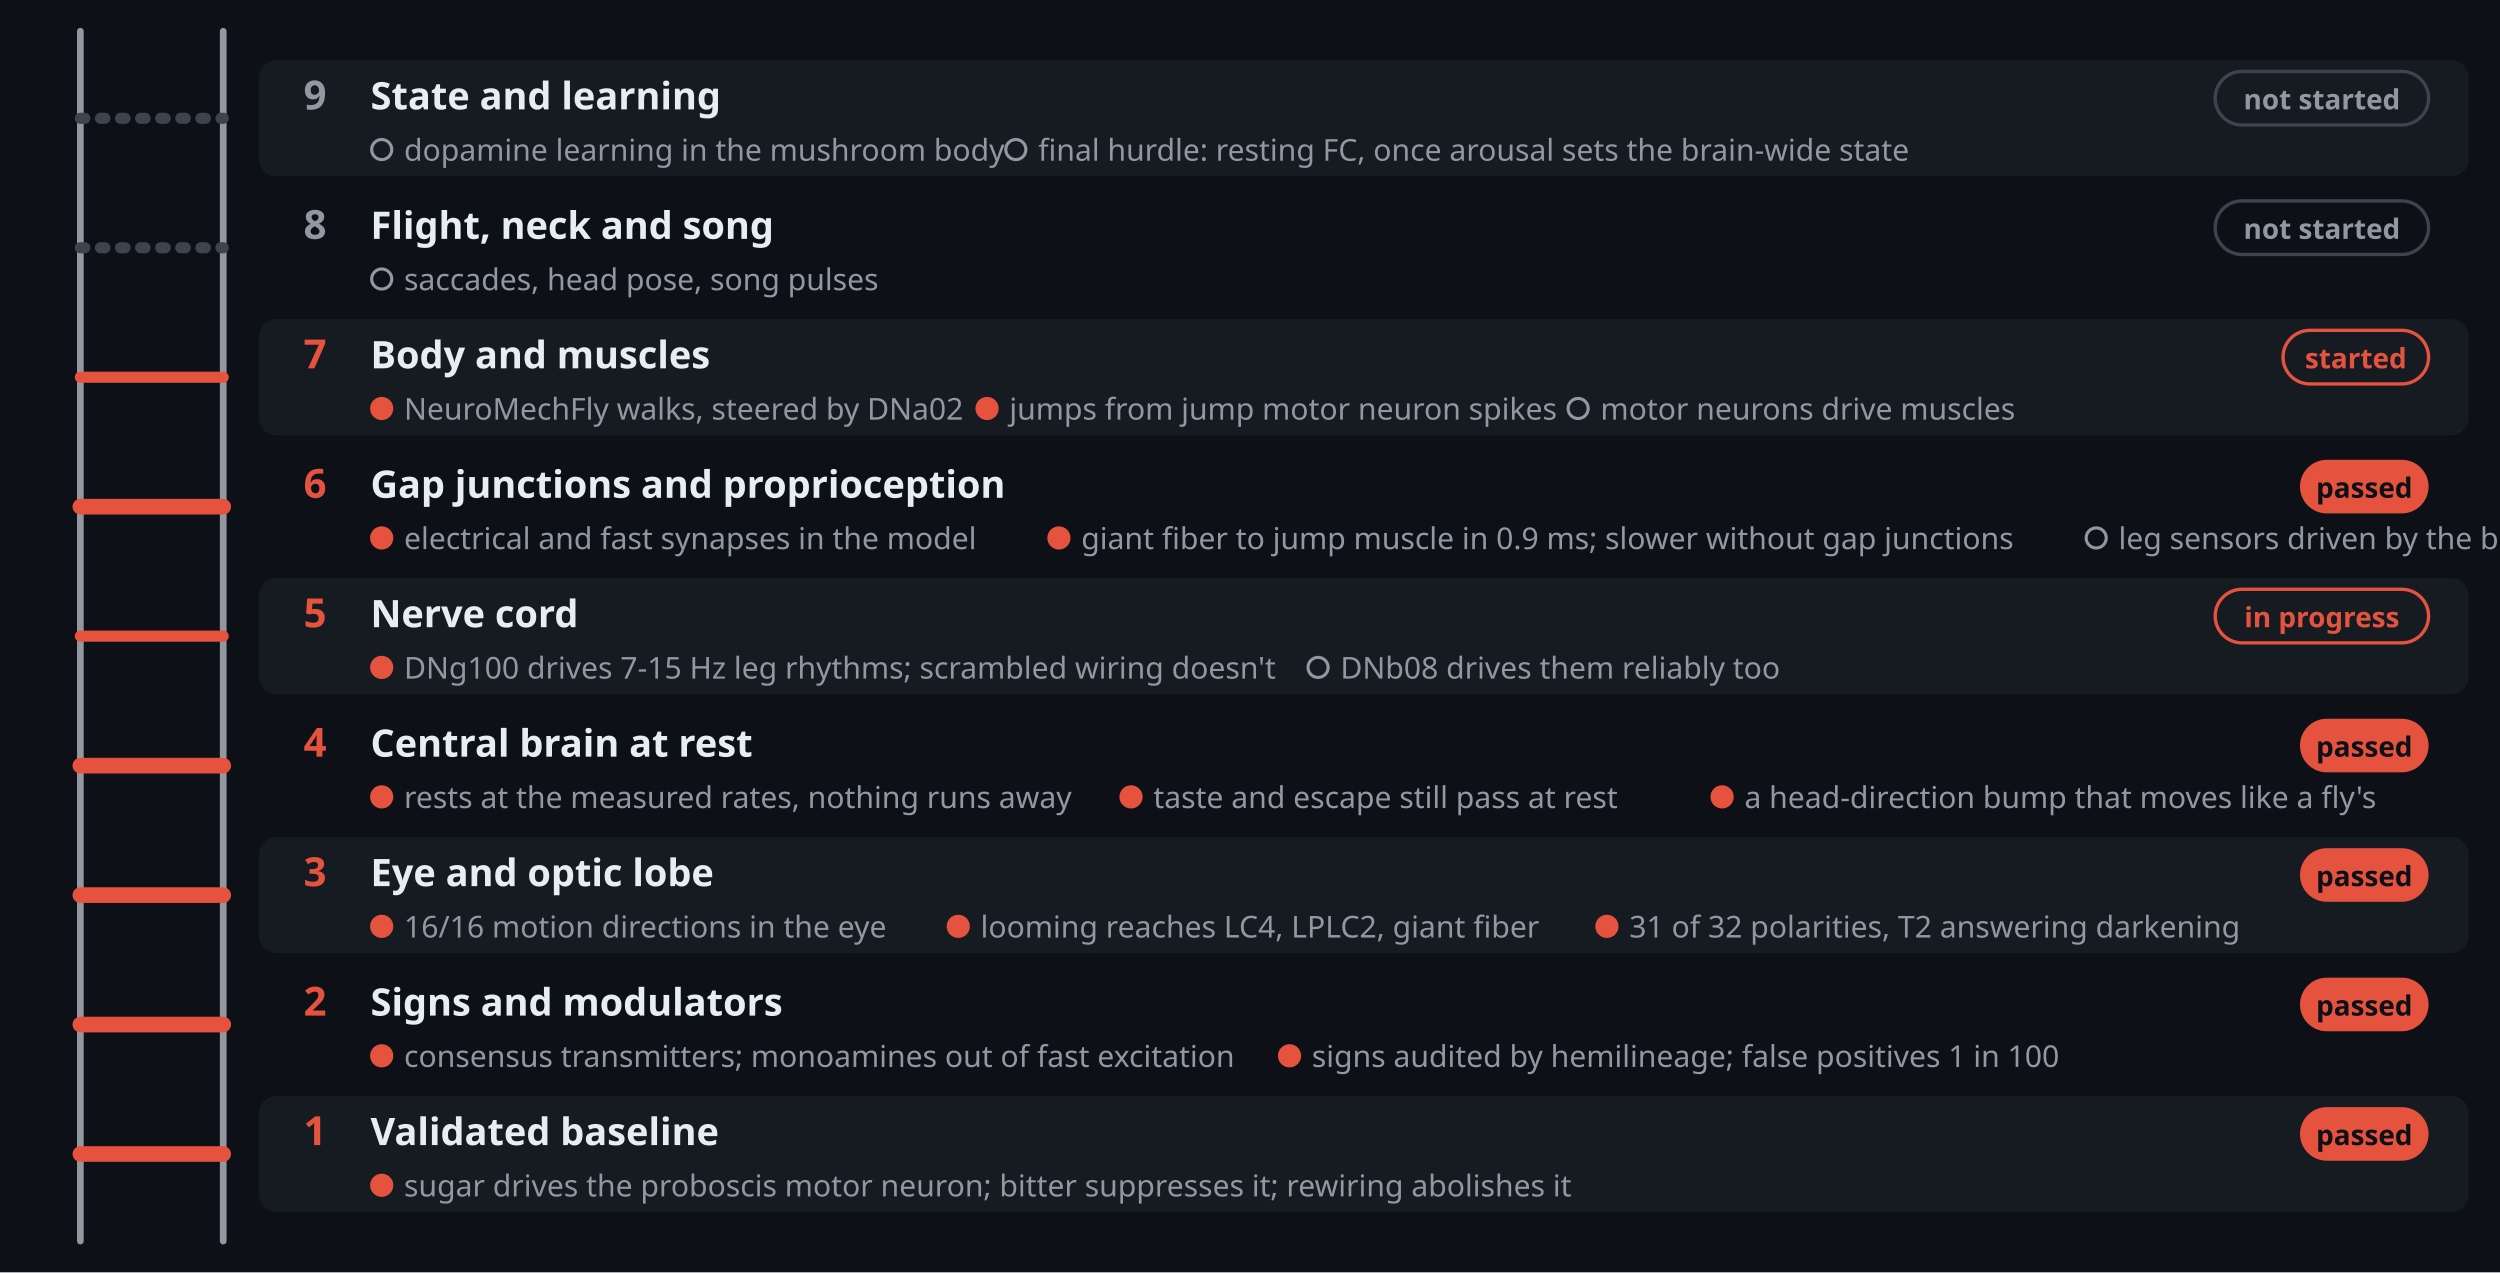
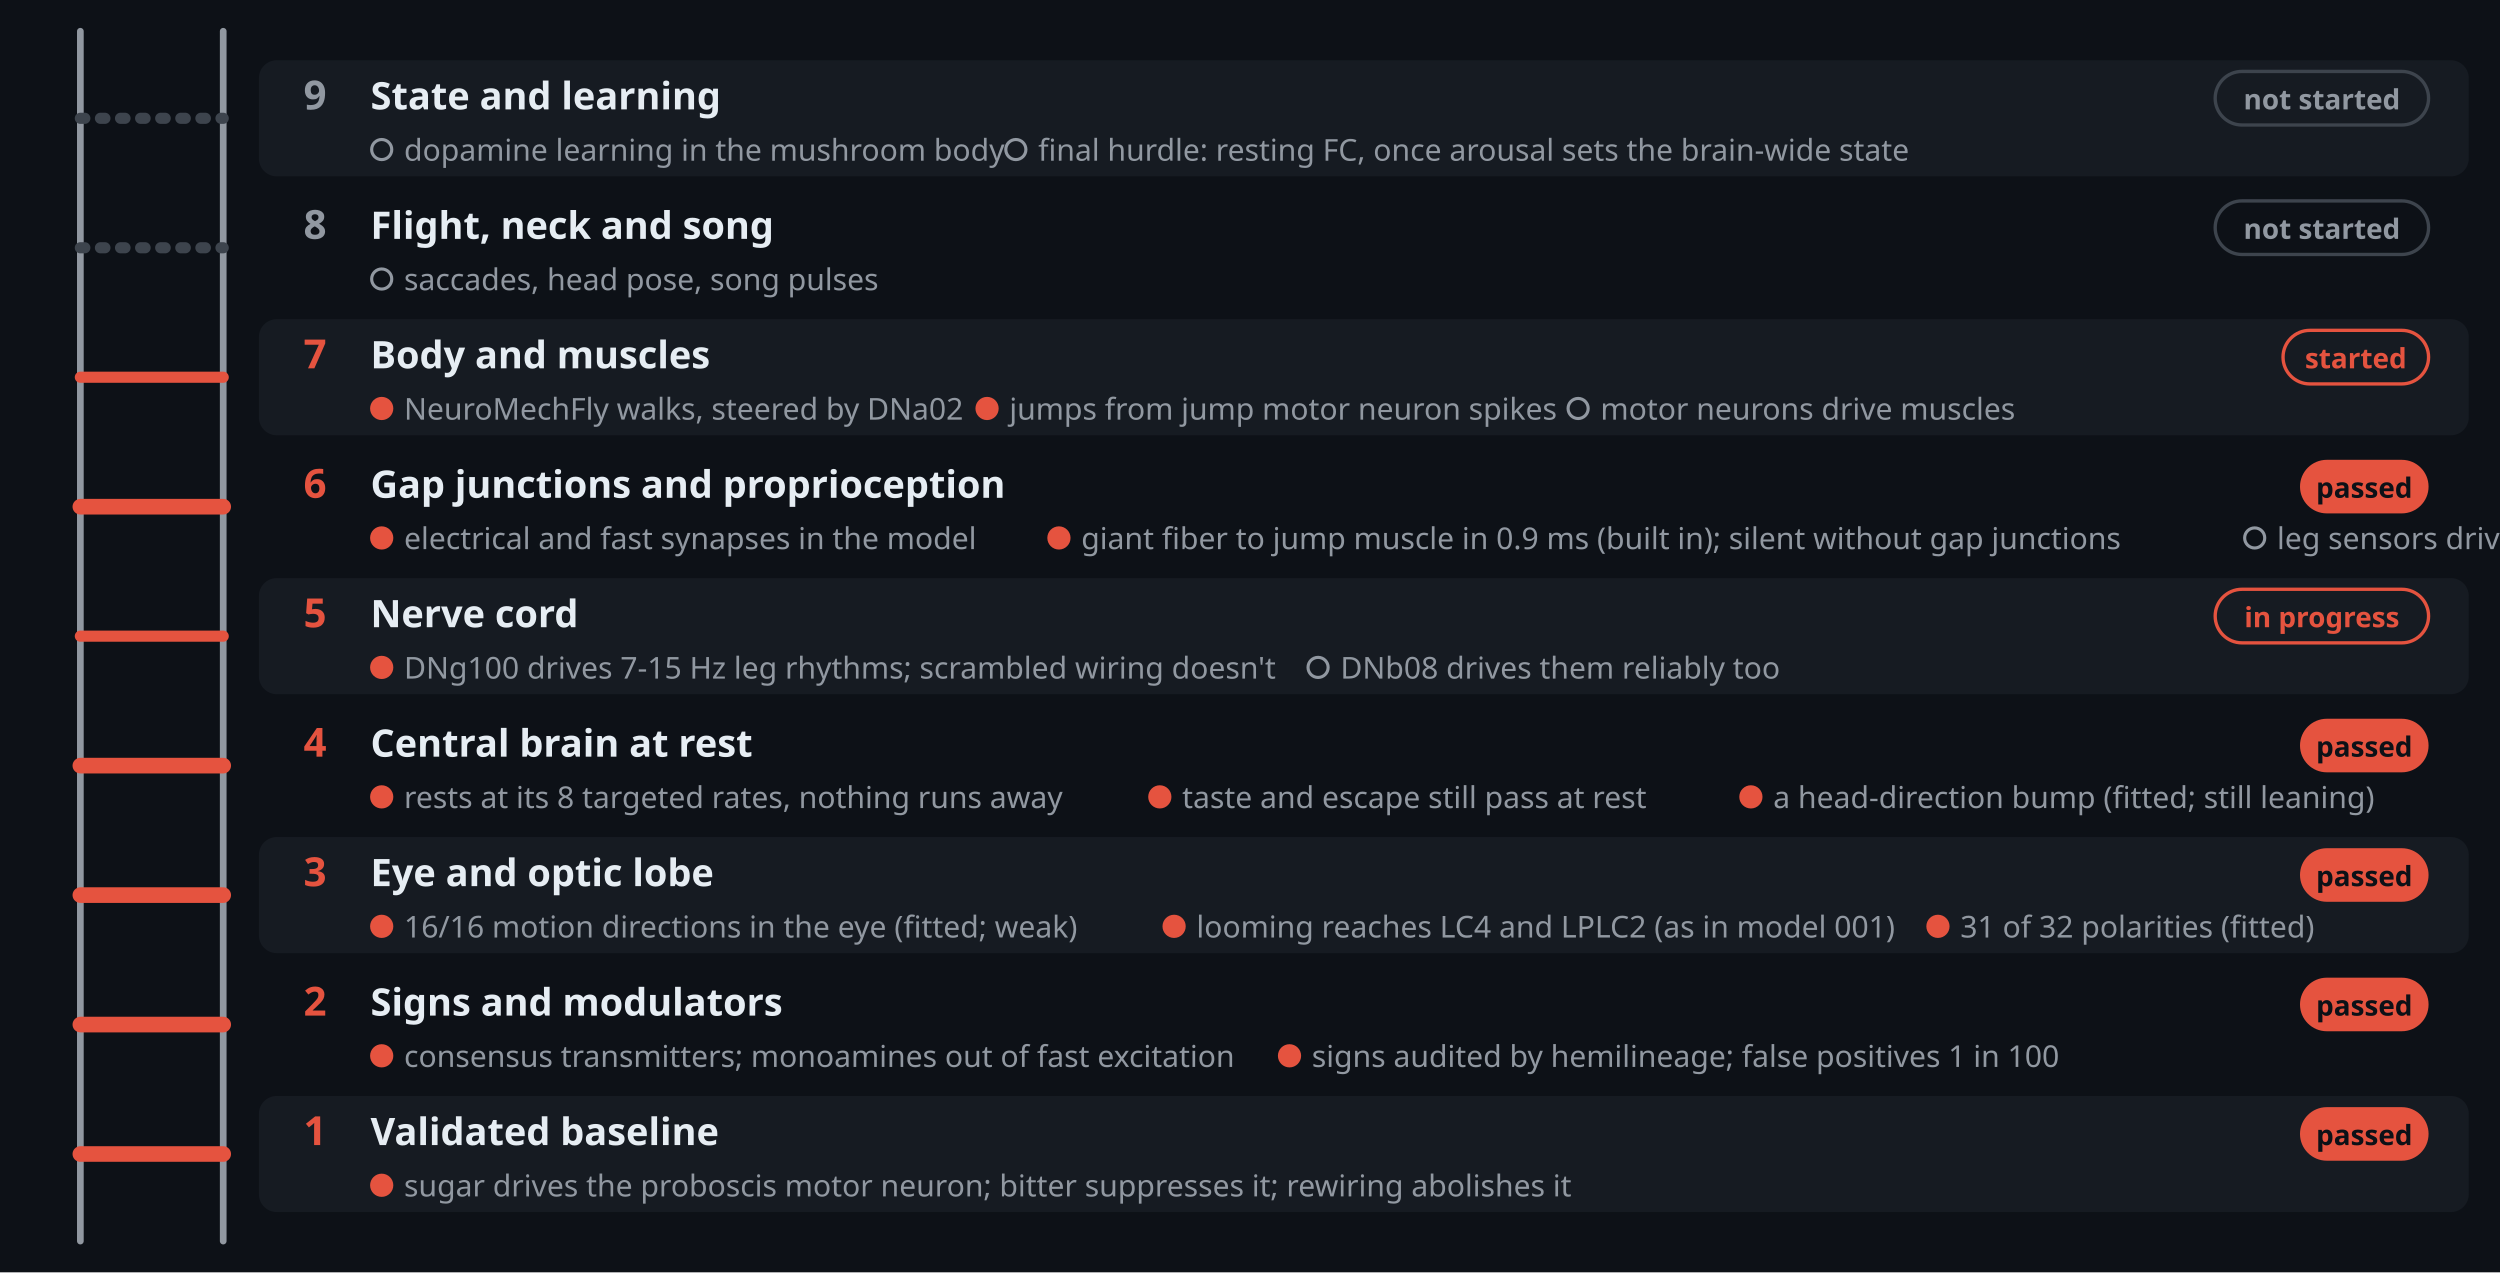
<svg xmlns="http://www.w3.org/2000/svg" width="1120" height="570" viewBox="0 0 1120 570" role="img" aria-labelledby="t">
  <style>
    text { font-family: -apple-system, BlinkMacSystemFont, 'Segoe UI', 'Noto Sans', Helvetica, Arial, sans-serif; }
    .num { font-size: 18px; font-weight: 700; font-variant-numeric: tabular-nums; }
    .name { font-size: 17px; font-weight: 600; fill: #e6edf3; }
    .mark { font-size: 13.5px; fill: #9198a1; }
    .pill { font-size: 12.5px; font-weight: 600; }
    </style>
  <rect width="1120" height="570" fill="#0d1117" />
  <path d="M36 14V556M100 14V556" stroke="#9198a1" stroke-width="3" stroke-linecap="round" />
  <g>
    <rect x="116" y="491.0" width="990" height="52" rx="8" fill="#161b22" />
    <path d="M36 517.0H100" stroke="#e5533f" stroke-width="7" stroke-linecap="round" />
    <text x="136" y="513.0" class="num" fill="#e5533f">1</text>
    <text x="166" y="513.0" class="name">Validated baseline</text>
    <rect x="1030.4" y="496.0" width="57.6" height="24" rx="12" fill="#e5533f" />
    <text x="1059.2" y="513.0" class="pill" fill="#0d1117" text-anchor="middle">passed</text>
    <circle cx="171.0" cy="531.0" r="4.5" fill="#e5533f" stroke="#e5533f" stroke-width="1.4" />
    <text x="181.0" y="536.0" class="mark">sugar drives the proboscis motor neuron; bitter suppresses it; rewiring abolishes it</text>
  </g>
  <g>
    <path d="M36 459.0H100" stroke="#e5533f" stroke-width="7" stroke-linecap="round" />
    <text x="136" y="455.0" class="num" fill="#e5533f">2</text>
    <text x="166" y="455.0" class="name">Signs and modulators</text>
    <rect x="1030.4" y="438.0" width="57.6" height="24" rx="12" fill="#e5533f" />
    <text x="1059.2" y="455.0" class="pill" fill="#0d1117" text-anchor="middle">passed</text>
    <circle cx="171.0" cy="473.0" r="4.5" fill="#e5533f" stroke="#e5533f" stroke-width="1.4" />
    <text x="181.0" y="478.0" class="mark">consensus transmitters; monoamines out of fast excitation</text>
    <circle cx="577.7" cy="473.0" r="4.5" fill="#e5533f" stroke="#e5533f" stroke-width="1.4" />
    <text x="587.7" y="478.0" class="mark">signs audited by hemilineage; false positives 1 in 100</text>
  </g>
  <g>
    <rect x="116" y="375.0" width="990" height="52" rx="8" fill="#161b22" />
    <path d="M36 401.0H100" stroke="#e5533f" stroke-width="7" stroke-linecap="round" />
    <text x="136" y="397.0" class="num" fill="#e5533f">3</text>
    <text x="166" y="397.0" class="name">Eye and optic lobe</text>
    <rect x="1030.4" y="380.0" width="57.6" height="24" rx="12" fill="#e5533f" />
    <text x="1059.2" y="397.0" class="pill" fill="#0d1117" text-anchor="middle">passed</text>
    <circle cx="171.0" cy="415.0" r="4.5" fill="#e5533f" stroke="#e5533f" stroke-width="1.4" />
-     <text x="181.0" y="420.0" class="mark">16/16 motion directions in the eye</text>
-     <circle cx="429.3" cy="415.0" r="4.5" fill="#e5533f" stroke="#e5533f" stroke-width="1.4" />
-     <text x="439.3" y="420.0" class="mark">looming reaches LC4, LPLC2, giant fiber</text>
-     <circle cx="719.9" cy="415.0" r="4.5" fill="#e5533f" stroke="#e5533f" stroke-width="1.4" />
-     <text x="729.9" y="420.0" class="mark">31 of 32 polarities, T2 answering darkening</text>
+     <text x="181.0" y="420.0" class="mark">16/16 motion directions in the eye (fitted; weak)</text>
+     <circle cx="526.0" cy="415.0" r="4.5" fill="#e5533f" stroke="#e5533f" stroke-width="1.4" />
+     <text x="536.0" y="420.0" class="mark">looming reaches LC4 and LPLC2 (as in model 001)</text>
+     <circle cx="868.2" cy="415.0" r="4.5" fill="#e5533f" stroke="#e5533f" stroke-width="1.4" />
+     <text x="878.2" y="420.0" class="mark">31 of 32 polarities (fitted)</text>
  </g>
  <g>
    <path d="M36 343.0H100" stroke="#e5533f" stroke-width="7" stroke-linecap="round" />
    <text x="136" y="339.0" class="num" fill="#e5533f">4</text>
    <text x="166" y="339.0" class="name">Central brain at rest</text>
    <rect x="1030.4" y="322.0" width="57.6" height="24" rx="12" fill="#e5533f" />
    <text x="1059.2" y="339.0" class="pill" fill="#0d1117" text-anchor="middle">passed</text>
    <circle cx="171.0" cy="357.0" r="4.5" fill="#e5533f" stroke="#e5533f" stroke-width="1.4" />
-     <text x="181.0" y="362.0" class="mark">rests at the measured rates, nothing runs away</text>
-     <circle cx="506.7" cy="357.0" r="4.5" fill="#e5533f" stroke="#e5533f" stroke-width="1.4" />
-     <text x="516.7" y="362.0" class="mark">taste and escape still pass at rest</text>
-     <circle cx="771.5" cy="357.0" r="4.5" fill="#e5533f" stroke="#e5533f" stroke-width="1.4" />
-     <text x="781.5" y="362.0" class="mark">a head-direction bump that moves like a fly's</text>
+     <text x="181.0" y="362.0" class="mark">rests at its 8 targeted rates, nothing runs away</text>
+     <circle cx="519.6" cy="357.0" r="4.5" fill="#e5533f" stroke="#e5533f" stroke-width="1.4" />
+     <text x="529.6" y="362.0" class="mark">taste and escape still pass at rest</text>
+     <circle cx="784.4" cy="357.0" r="4.5" fill="#e5533f" stroke="#e5533f" stroke-width="1.4" />
+     <text x="794.4" y="362.0" class="mark">a head-direction bump (fitted; still leaning)</text>
  </g>
  <g>
    <rect x="116" y="259.0" width="990" height="52" rx="8" fill="#161b22" />
    <path d="M36 285.0H100" stroke="#e5533f" stroke-width="5" stroke-linecap="round" />
    <text x="136" y="281.0" class="num" fill="#e5533f">5</text>
    <text x="166" y="281.0" class="name">Nerve cord</text>
    <rect x="992.4" y="264.0" width="95.6" height="24" rx="12" fill="none" stroke="#e5533f" stroke-width="1.5" />
    <text x="1040.2" y="281.0" class="pill" fill="#e5533f" text-anchor="middle">in progress</text>
    <circle cx="171.0" cy="299.0" r="4.5" fill="#e5533f" stroke="#e5533f" stroke-width="1.4" />
    <text x="181.0" y="304.0" class="mark">DNg100 drives 7-15 Hz leg rhythms; scrambled wiring doesn't</text>
    <circle cx="590.5" cy="299.0" r="4.5" fill="none" stroke="#9198a1" stroke-width="1.4" />
    <text x="600.5" y="304.0" class="mark">DNb08 drives them reliably too</text>
  </g>
  <g>
    <path d="M36 227.0H100" stroke="#e5533f" stroke-width="7" stroke-linecap="round" />
    <text x="136" y="223.0" class="num" fill="#e5533f">6</text>
    <text x="166" y="223.0" class="name">Gap junctions and proprioception</text>
    <rect x="1030.4" y="206.0" width="57.6" height="24" rx="12" fill="#e5533f" />
    <text x="1059.2" y="223.0" class="pill" fill="#0d1117" text-anchor="middle">passed</text>
    <circle cx="171.0" cy="241.0" r="4.5" fill="#e5533f" stroke="#e5533f" stroke-width="1.4" />
    <text x="181.0" y="246.0" class="mark">electrical and fast synapses in the model</text>
    <circle cx="474.4" cy="241.0" r="4.5" fill="#e5533f" stroke="#e5533f" stroke-width="1.4" />
-     <text x="484.4" y="246.0" class="mark">giant fiber to jump muscle in 0.9 ms; slower without gap junctions</text>
-     <circle cx="939.1" cy="241.0" r="4.5" fill="none" stroke="#9198a1" stroke-width="1.4" />
-     <text x="949.1" y="246.0" class="mark">leg sensors driven by the body</text>
+     <text x="484.4" y="246.0" class="mark">giant fiber to jump muscle in 0.9 ms (built in); silent without gap junctions</text>
+     <circle cx="1010.1" cy="241.0" r="4.5" fill="none" stroke="#9198a1" stroke-width="1.4" />
+     <text x="1020.1" y="246.0" class="mark">leg sensors driven by the body</text>
  </g>
  <g>
    <rect x="116" y="143.0" width="990" height="52" rx="8" fill="#161b22" />
    <path d="M36 169.0H100" stroke="#e5533f" stroke-width="5" stroke-linecap="round" />
    <text x="136" y="165.0" class="num" fill="#e5533f">7</text>
    <text x="166" y="165.0" class="name">Body and muscles</text>
    <rect x="1022.8" y="148.0" width="65.2" height="24" rx="12" fill="none" stroke="#e5533f" stroke-width="1.5" />
    <text x="1055.4" y="165.0" class="pill" fill="#e5533f" text-anchor="middle">started</text>
    <circle cx="171.0" cy="183.0" r="4.5" fill="#e5533f" stroke="#e5533f" stroke-width="1.4" />
    <text x="181.0" y="188.0" class="mark">NeuroMechFly walks, steered by DNa02</text>
    <circle cx="442.2" cy="183.0" r="4.5" fill="#e5533f" stroke="#e5533f" stroke-width="1.4" />
    <text x="452.2" y="188.0" class="mark">jumps from jump motor neuron spikes</text>
    <circle cx="707.0" cy="183.0" r="4.5" fill="none" stroke="#9198a1" stroke-width="1.4" />
    <text x="717.0" y="188.0" class="mark">motor neurons drive muscles</text>
  </g>
  <g>
    <path d="M36 111.0H100" stroke="#3d444d" stroke-width="5" stroke-linecap="round" stroke-dasharray="2 7" />
    <text x="136" y="107.0" class="num" fill="#9198a1">8</text>
    <text x="166" y="107.0" class="name">Flight, neck and song</text>
    <rect x="992.4" y="90.0" width="95.6" height="24" rx="12" fill="none" stroke="#3d444d" stroke-width="1.5" />
    <text x="1040.2" y="107.0" class="pill" fill="#9198a1" text-anchor="middle">not started</text>
    <circle cx="171.0" cy="125.0" r="4.5" fill="none" stroke="#9198a1" stroke-width="1.4" />
    <text x="181.0" y="130.0" class="mark">saccades, head pose, song pulses</text>
  </g>
  <g>
    <rect x="116" y="27.0" width="990" height="52" rx="8" fill="#161b22" />
    <path d="M36 53.0H100" stroke="#3d444d" stroke-width="5" stroke-linecap="round" stroke-dasharray="2 7" />
    <text x="136" y="49.0" class="num" fill="#9198a1">9</text>
    <text x="166" y="49.0" class="name">State and learning</text>
    <rect x="992.4" y="32.0" width="95.6" height="24" rx="12" fill="none" stroke="#3d444d" stroke-width="1.5" />
    <text x="1040.2" y="49.0" class="pill" fill="#9198a1" text-anchor="middle">not started</text>
    <circle cx="171.0" cy="67.0" r="4.5" fill="none" stroke="#9198a1" stroke-width="1.4" />
    <text x="181.0" y="72.0" class="mark">dopamine learning in the mushroom body</text>
    <circle cx="455.1" cy="67.0" r="4.5" fill="none" stroke="#9198a1" stroke-width="1.4" />
    <text x="465.1" y="72.0" class="mark">final hurdle: resting FC, once arousal sets the brain-wide state</text>
  </g>
</svg>
